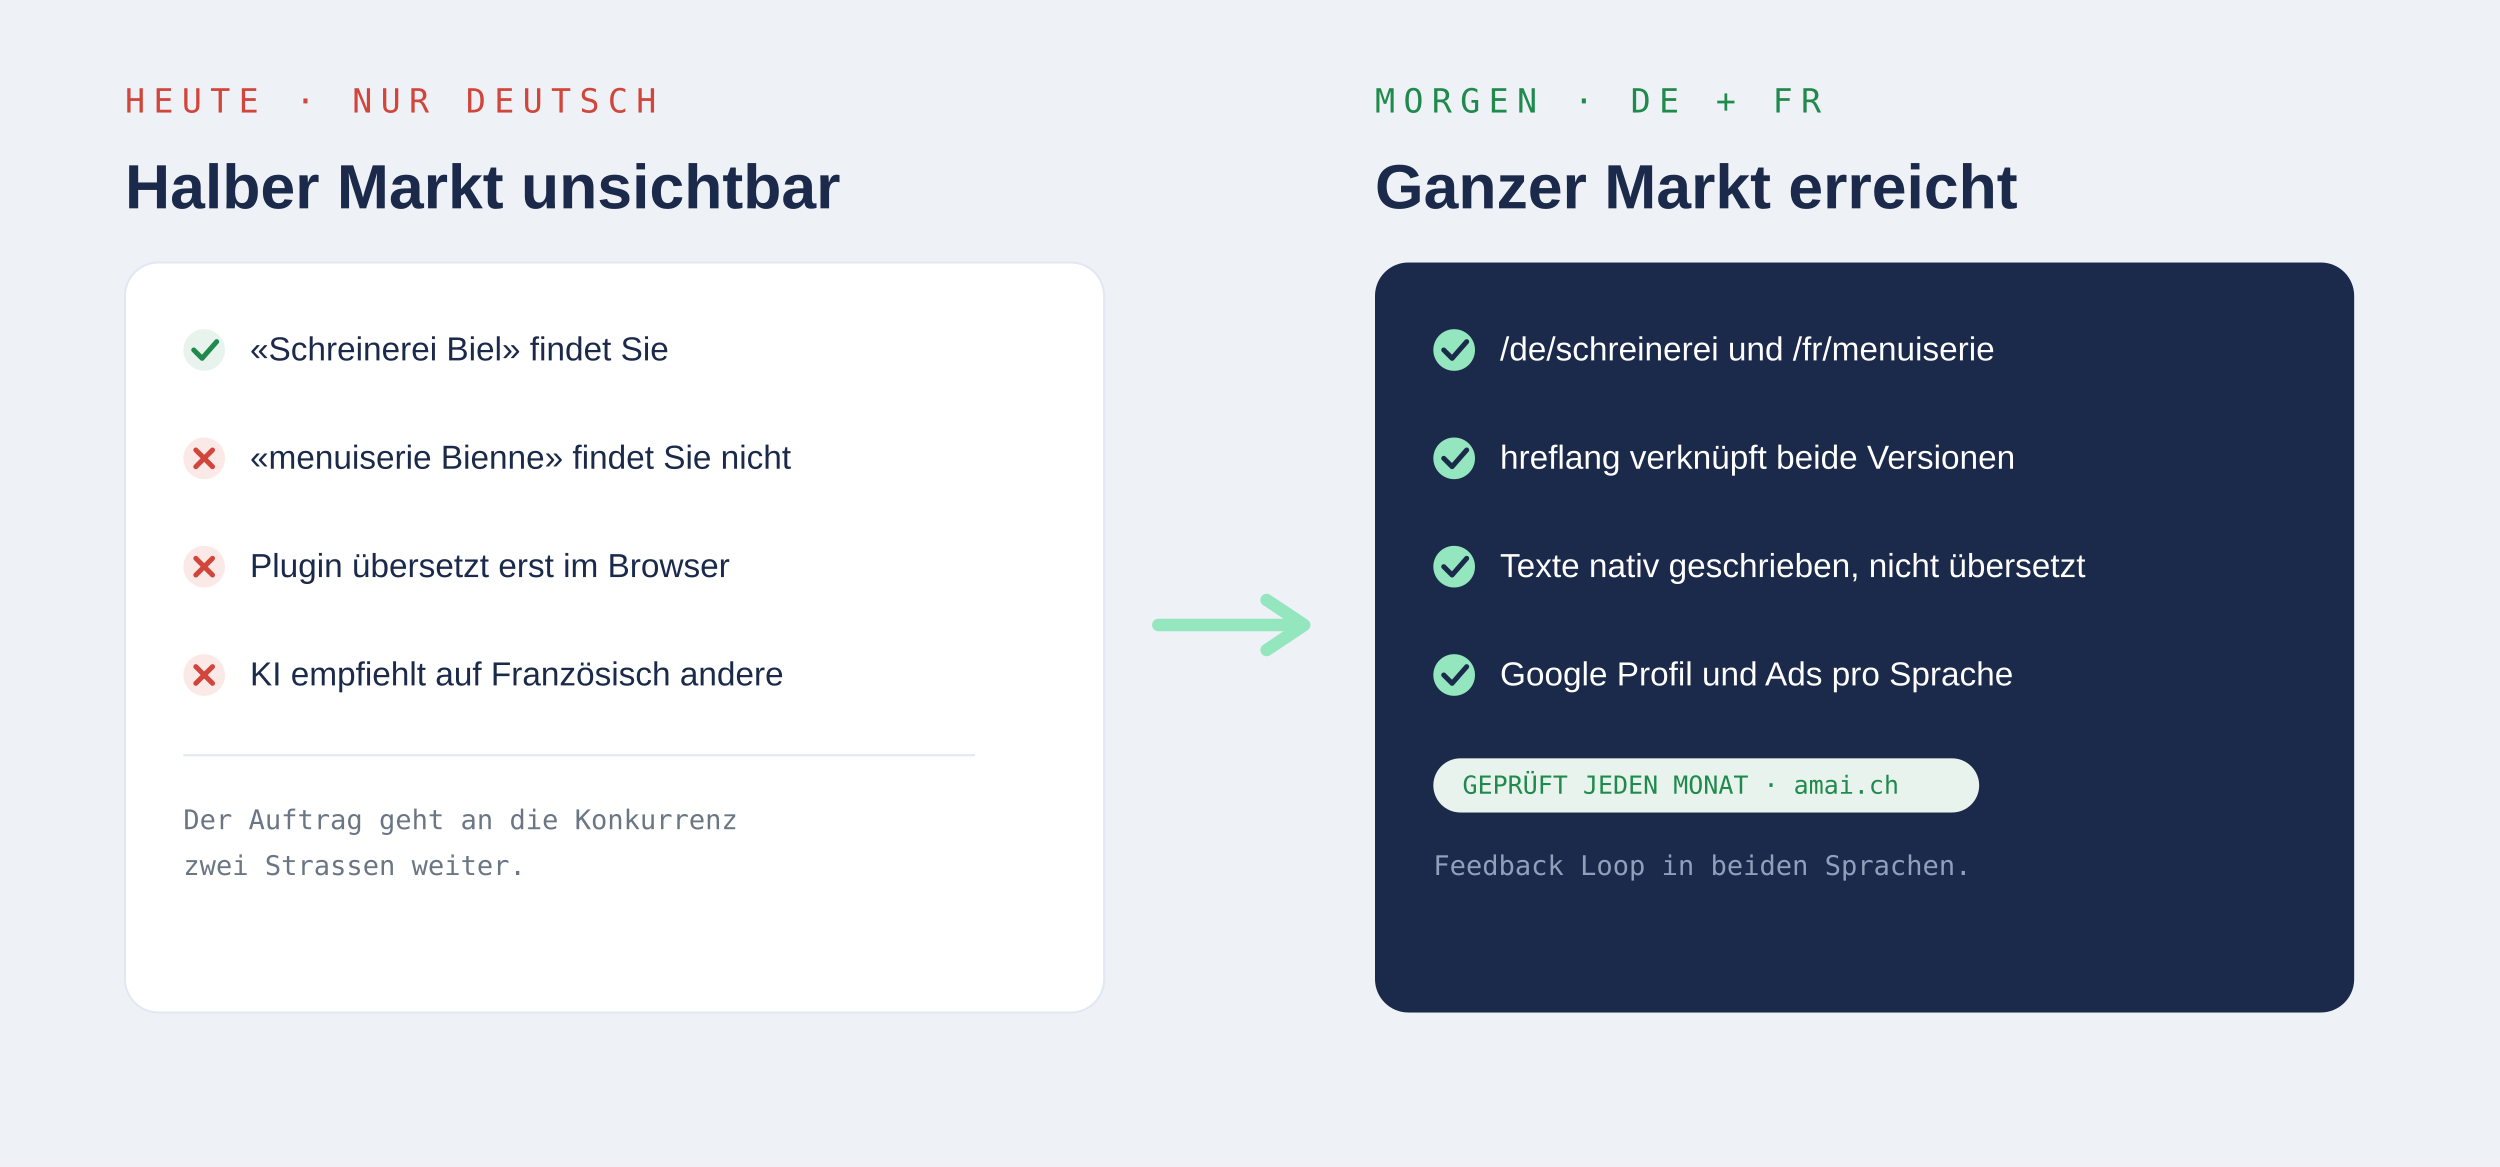
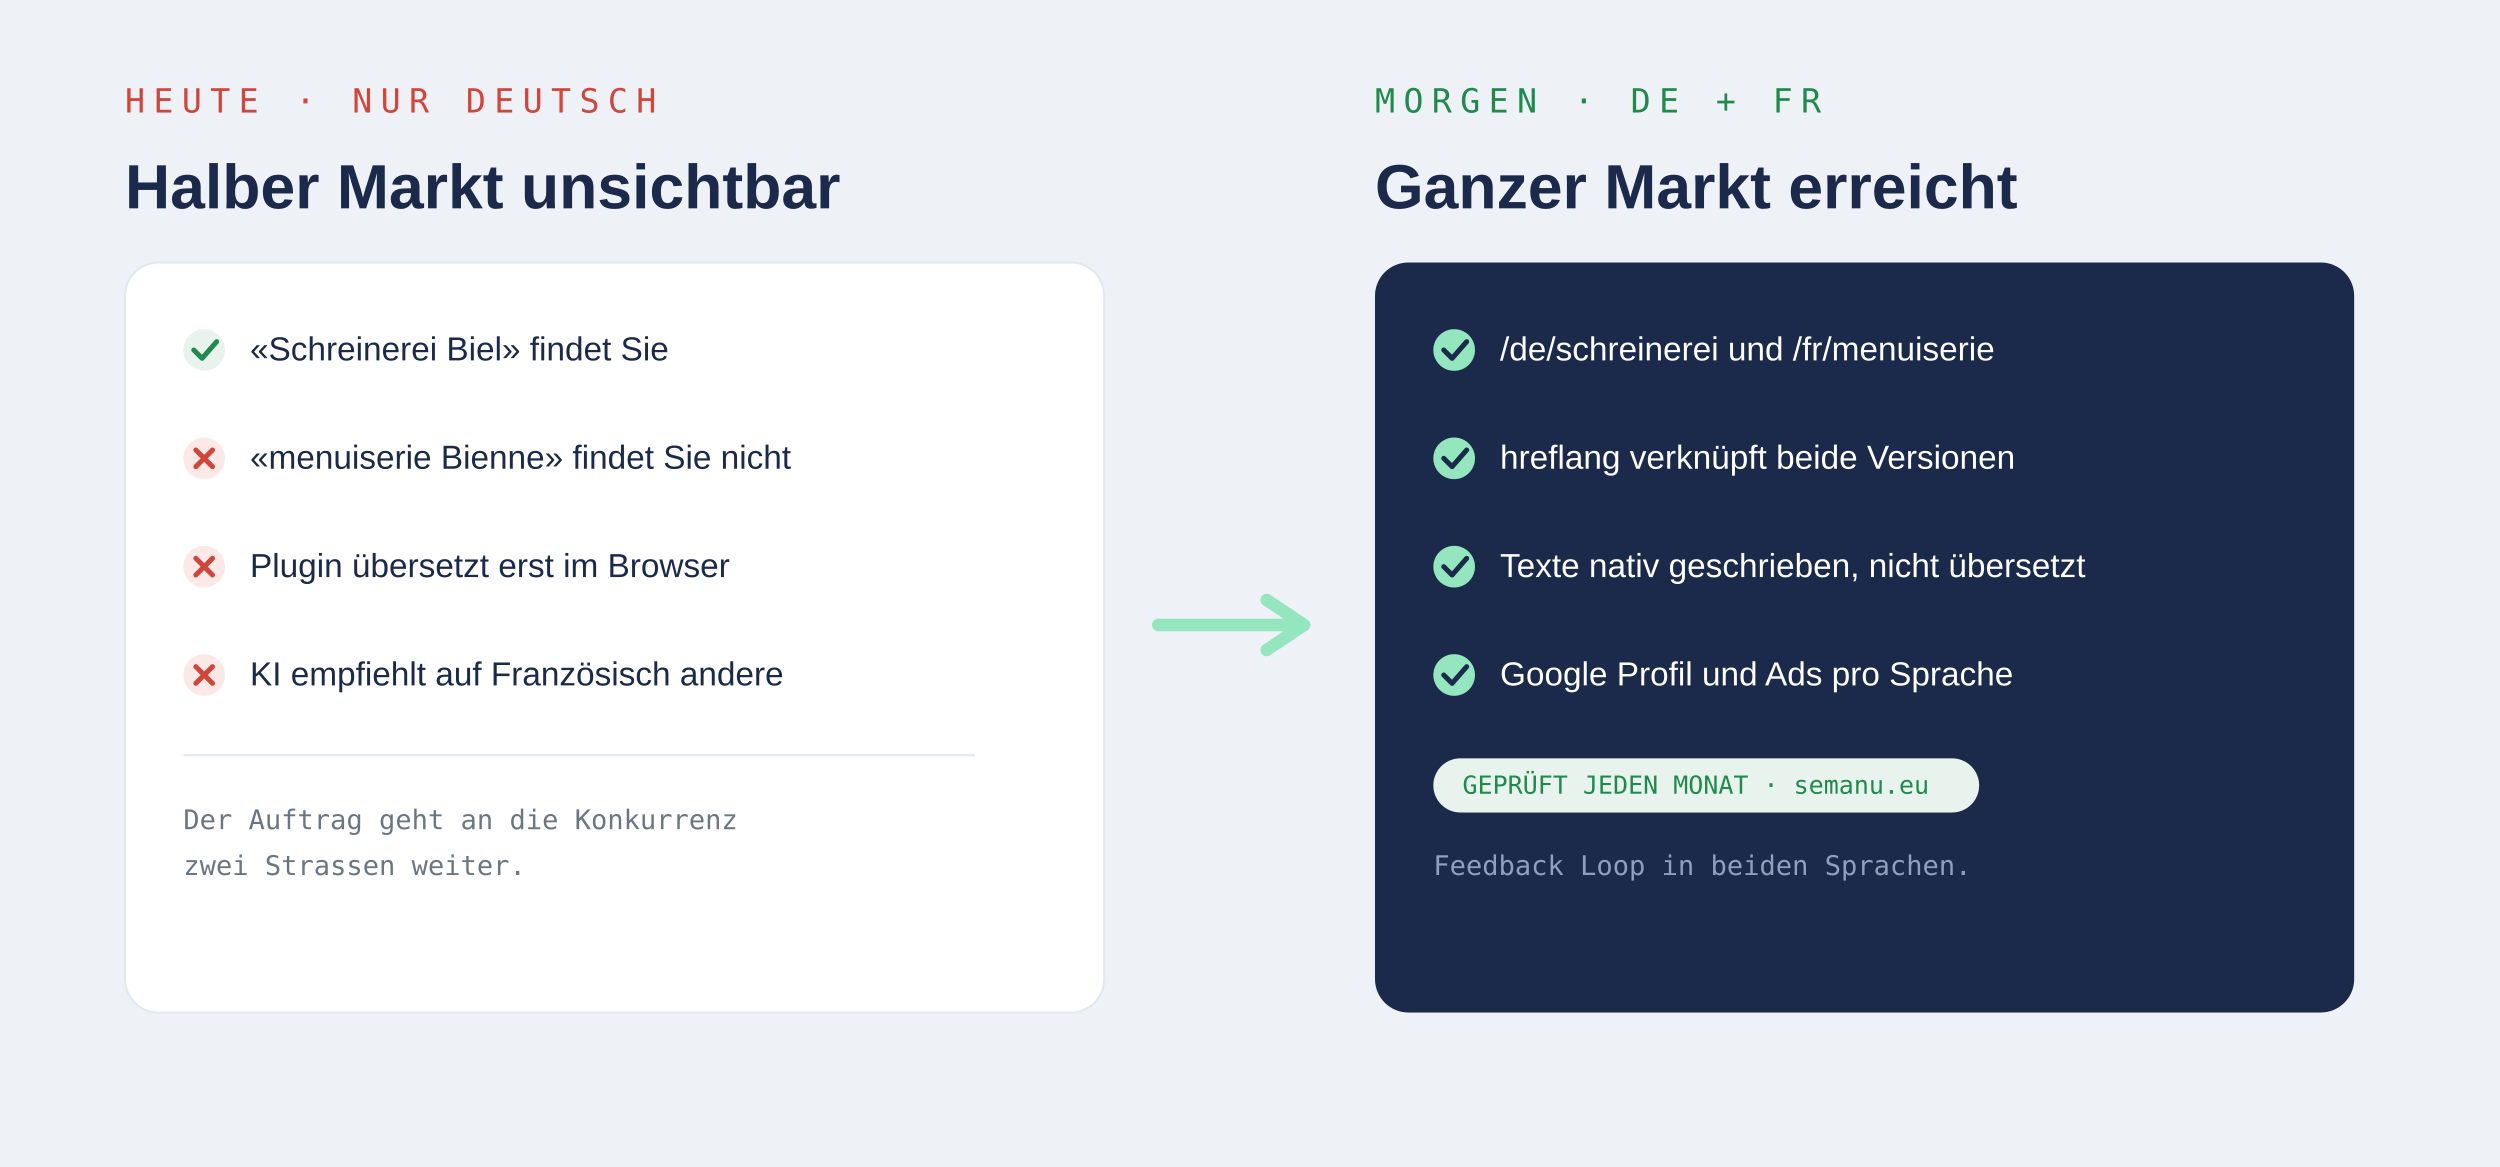
<svg xmlns="http://www.w3.org/2000/svg" viewBox="0 0 1200 560" width="1200" height="560" role="img" aria-label="Links eine einsprachige Website, die nur bei deutschen Suchanfragen erscheint, rechts eine zweisprachige Website, die in beiden Sprachen gefunden wird">
  <defs>
    <style>
      .mono{font-family:'Space Mono','DejaVu Sans Mono',monospace}
      .sans{font-family:Archivo,'Helvetica Neue',Arial,sans-serif}
      .black{font-family:'Archivo Black',Arial,sans-serif;font-weight:800}
    </style>
  </defs>
  <rect width="1200" height="560" fill="#EEF1F6" />
  <g transform="translate(60,54)">
    <text x="0" y="0" class="mono" font-size="16" letter-spacing="4" fill="#D1453B">HEUTE · NUR DEUTSCH</text>
    <text x="0" y="46" class="black" font-size="30" fill="#1B2A4A">Halber Markt unsichtbar</text>
    <rect x="0" y="72" width="470" height="360" rx="16" fill="#FFFFFF" stroke="#E2E8F2" />
    <g transform="translate(28,104)">
      <g>
        <circle cx="10" cy="10" r="10" fill="#E9F3EE" />
        <path d="M5 10 L9 14 L16 6" fill="none" stroke="#1F8A4C" stroke-width="2.4" stroke-linecap="round" stroke-linejoin="round" />
        <text x="32" y="15" class="sans" font-size="16" fill="#1B2A4A">«Schreinerei Biel» findet Sie</text>
      </g>
      <g transform="translate(0,52)">
        <circle cx="10" cy="10" r="10" fill="#FBE9E7" />
        <path d="M6 6 L14 14 M14 6 L6 14" stroke="#D1453B" stroke-width="2.4" stroke-linecap="round" />
        <text x="32" y="15" class="sans" font-size="16" fill="#1B2A4A">«menuiserie Bienne» findet Sie nicht</text>
      </g>
      <g transform="translate(0,104)">
        <circle cx="10" cy="10" r="10" fill="#FBE9E7" />
        <path d="M6 6 L14 14 M14 6 L6 14" stroke="#D1453B" stroke-width="2.4" stroke-linecap="round" />
        <text x="32" y="15" class="sans" font-size="16" fill="#1B2A4A">Plugin übersetzt erst im Browser</text>
      </g>
      <g transform="translate(0,156)">
        <circle cx="10" cy="10" r="10" fill="#FBE9E7" />
        <path d="M6 6 L14 14 M14 6 L6 14" stroke="#D1453B" stroke-width="2.4" stroke-linecap="round" />
        <text x="32" y="15" class="sans" font-size="16" fill="#1B2A4A">KI empfiehlt auf Französisch andere</text>
      </g>
      <rect x="0" y="204" width="380" height="1" fill="#E2E8F2" />
      <text x="0" y="240" class="mono" font-size="13" fill="#6B7684">Der Auftrag geht an die Konkurrenz</text>
      <text x="0" y="262" class="mono" font-size="13" fill="#6B7684">zwei Strassen weiter.</text>
    </g>
  </g>
  <g transform="translate(556,300)">
    <path d="M0 0 L64 0" stroke="#93E6BE" stroke-width="6" stroke-linecap="round" />
    <path d="M52 -12 L70 0 L52 12" fill="none" stroke="#93E6BE" stroke-width="6" stroke-linecap="round" stroke-linejoin="round" />
  </g>
  <g transform="translate(660,54)">
    <text x="0" y="0" class="mono" font-size="16" letter-spacing="4" fill="#1F8A4C">MORGEN · DE + FR</text>
    <text x="0" y="46" class="black" font-size="30" fill="#1B2A4A">Ganzer Markt erreicht</text>
    <rect x="0" y="72" width="470" height="360" rx="16" fill="#1B2A4A" />
    <g transform="translate(28,104)">
      <g>
        <circle cx="10" cy="10" r="10" fill="#93E6BE" />
        <path d="M5 10 L9 14 L16 6" fill="none" stroke="#1B2A4A" stroke-width="2.4" stroke-linecap="round" stroke-linejoin="round" />
        <text x="32" y="15" class="sans" font-size="16" fill="#FFFFFF">/de/schreinerei und /fr/menuiserie</text>
      </g>
      <g transform="translate(0,52)">
        <circle cx="10" cy="10" r="10" fill="#93E6BE" />
        <path d="M5 10 L9 14 L16 6" fill="none" stroke="#1B2A4A" stroke-width="2.4" stroke-linecap="round" stroke-linejoin="round" />
        <text x="32" y="15" class="sans" font-size="16" fill="#FFFFFF">hreflang verknüpft beide Versionen</text>
      </g>
      <g transform="translate(0,104)">
        <circle cx="10" cy="10" r="10" fill="#93E6BE" />
        <path d="M5 10 L9 14 L16 6" fill="none" stroke="#1B2A4A" stroke-width="2.4" stroke-linecap="round" stroke-linejoin="round" />
        <text x="32" y="15" class="sans" font-size="16" fill="#FFFFFF">Texte nativ geschrieben, nicht übersetzt</text>
      </g>
      <g transform="translate(0,156)">
        <circle cx="10" cy="10" r="10" fill="#93E6BE" />
        <path d="M5 10 L9 14 L16 6" fill="none" stroke="#1B2A4A" stroke-width="2.4" stroke-linecap="round" stroke-linejoin="round" />
        <text x="32" y="15" class="sans" font-size="16" fill="#FFFFFF">Google Profil und Ads pro Sprache</text>
      </g>
      <g transform="translate(0,206)">
        <rect x="0" y="0" width="262" height="26" rx="13" fill="#E9F3EE" />
-         <text x="14" y="17" class="mono" font-size="12" fill="#1F8A4C">GEPRÜFT JEDEN MONAT · amai.ch</text>
+         <text x="14" y="17" class="mono" font-size="12" fill="#1F8A4C">GEPRÜFT JEDEN MONAT · semanu.eu</text>
      </g>
      <text x="0" y="262" class="mono" font-size="13" fill="#8FA0BC">Feedback Loop in beiden Sprachen.</text>
    </g>
  </g>
</svg>
